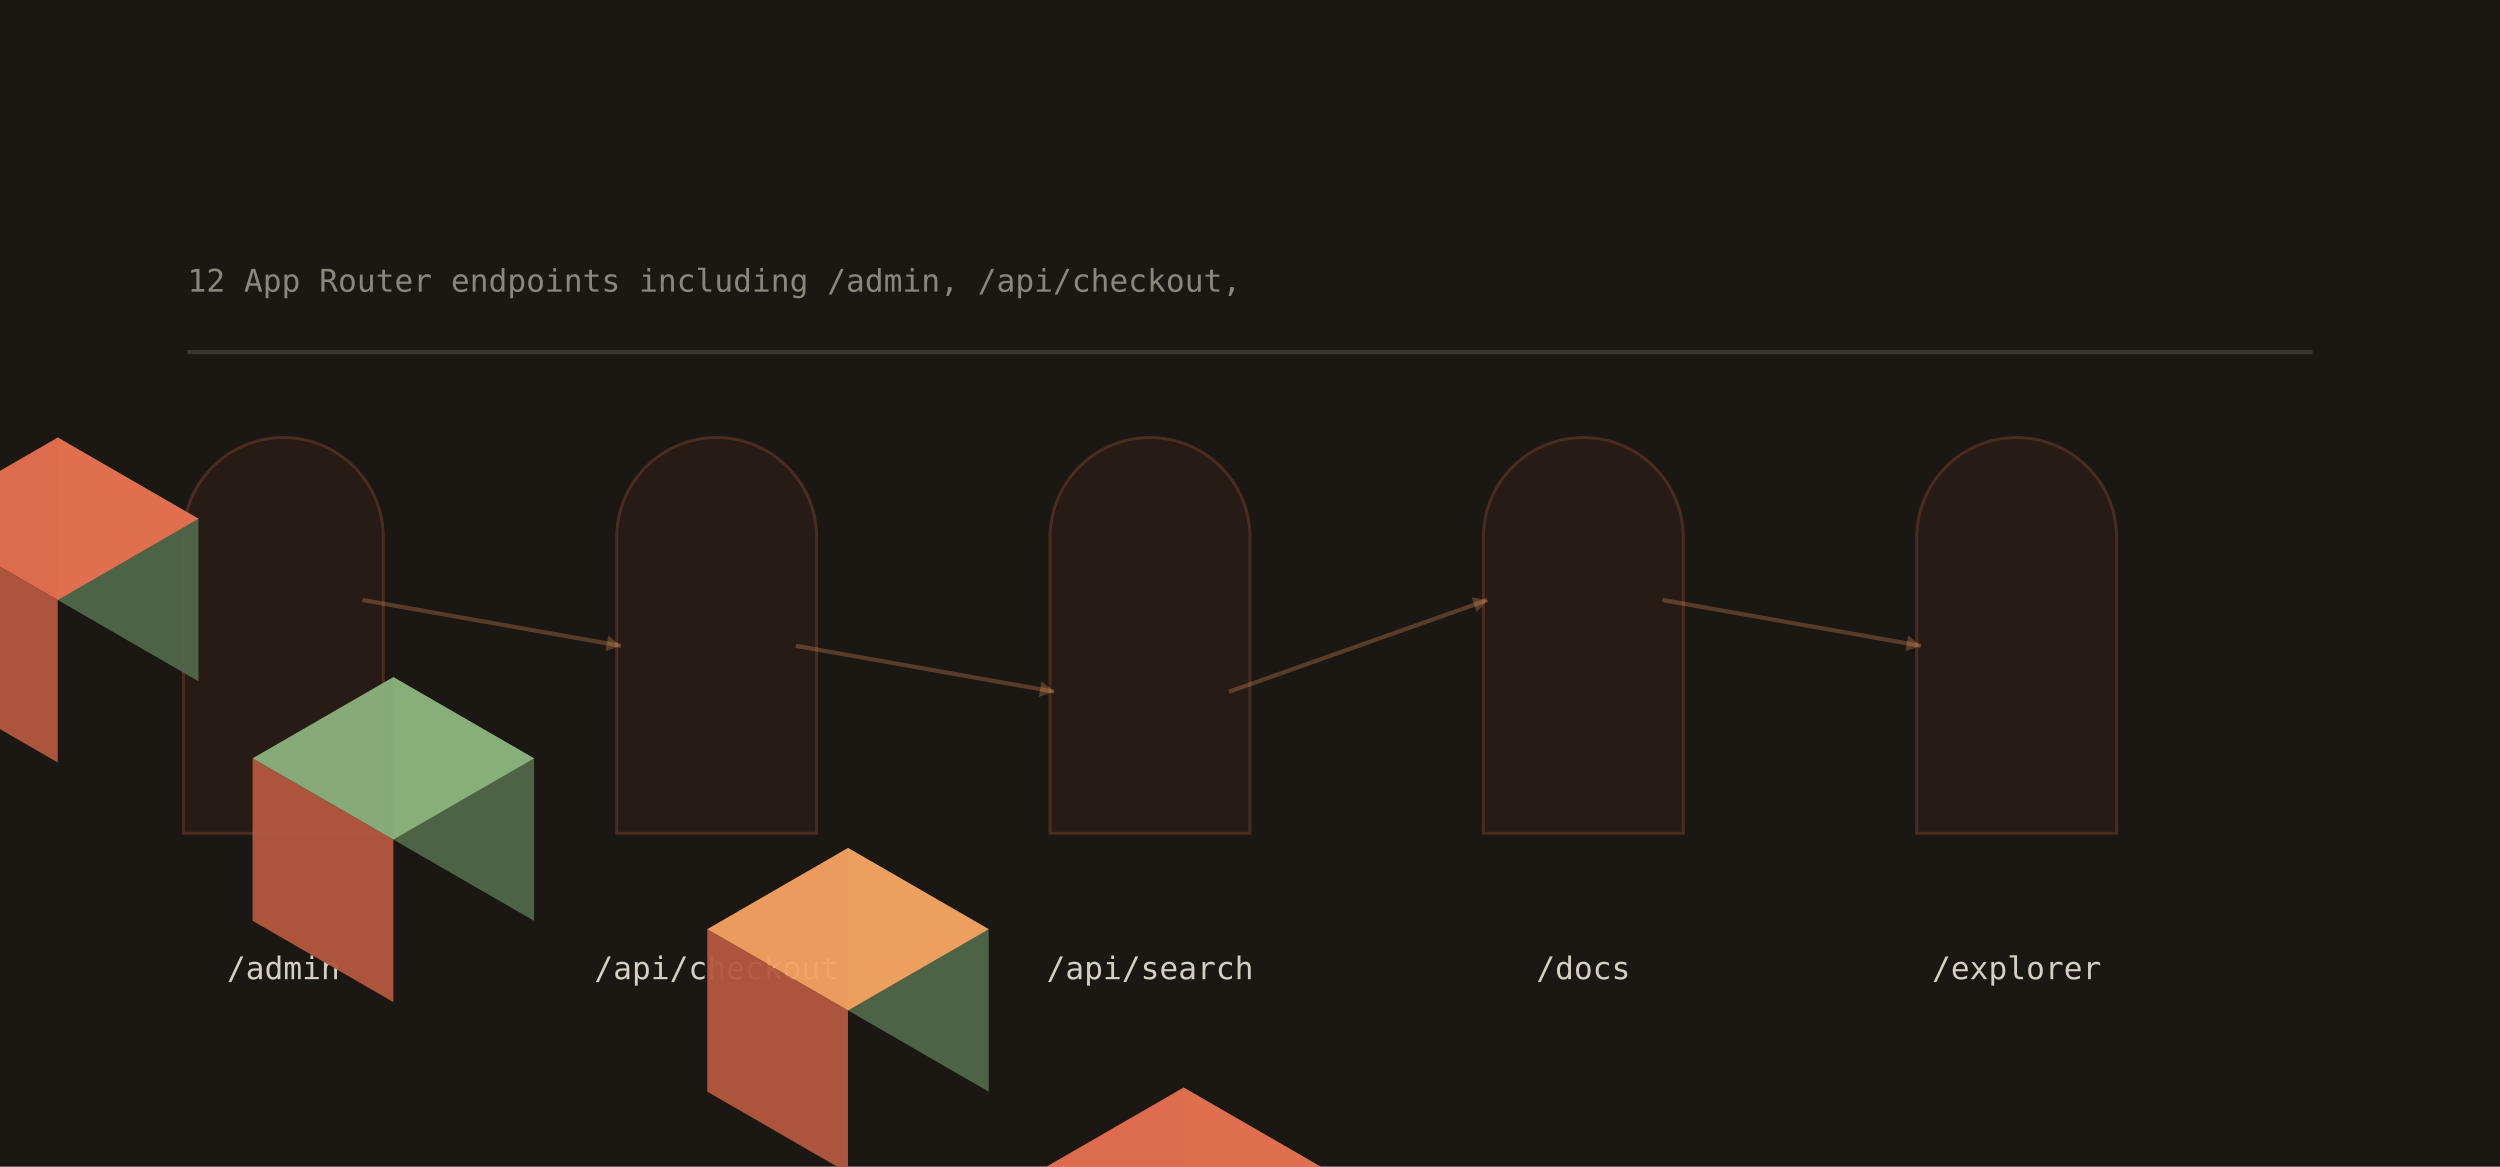
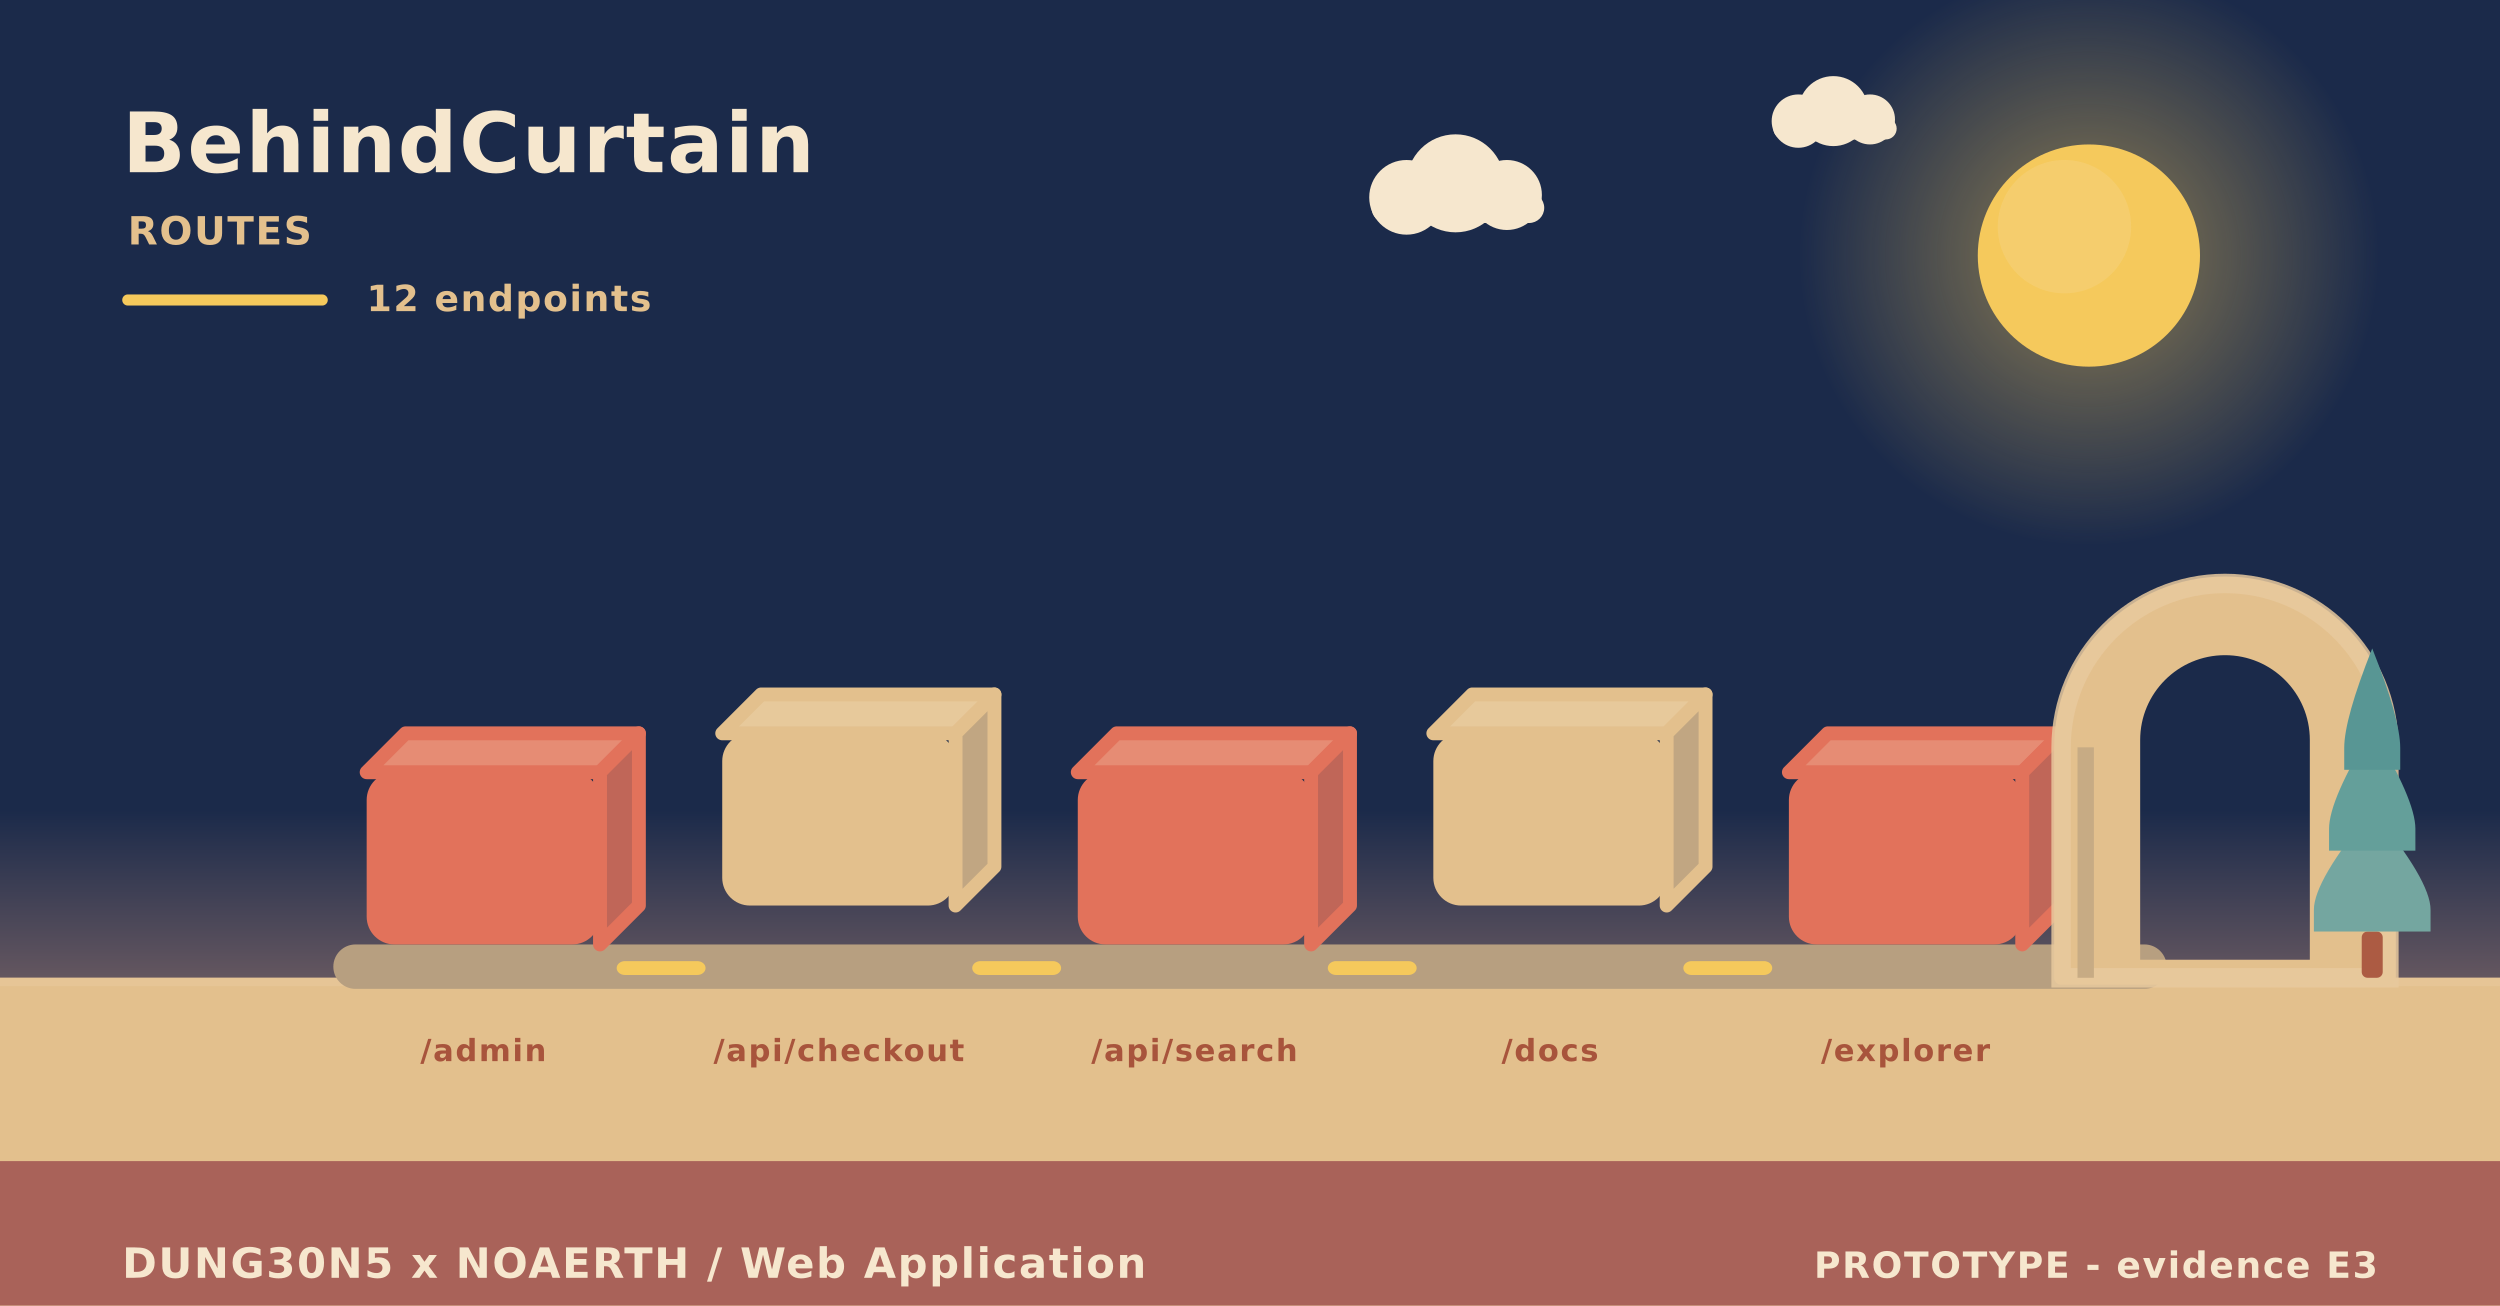
- <svg xmlns="http://www.w3.org/2000/svg" viewBox="0 0 1200 560" width="1200" height="560" role="img" aria-label="BehindCurtain data flow">
-   <rect width="1200" height="560" fill="#1b1712" />
-   <defs>
-     <linearGradient id="gf" x1="0" y1="0" x2="1" y2="1">
-       <stop offset="0%" stop-color="#f4a261" />
-       <stop offset="100%" stop-color="#e76f51" />
-     </linearGradient>
-   </defs>
-   <path d="M88.00,400.00 L88.00,258.00 A48.00,48.00 0 0 1 184.00,258.00 L184.00,400.00 Z" fill="rgba(231,111,81,0.100)" opacity="0.55" stroke="rgba(231,111,81,0.400)" stroke-width="1.4" />
-   <polygon points="-133.37,173.00 -65.82,212.00 -65.82,134.00 -133.37,95.00" fill="#506748" opacity="0.95" />
-   <polygon points="-200.92,212.00 -133.37,251.00 -133.37,173.00 -200.92,134.00" fill="#b4573f" opacity="0.95" />
-   <polygon points="-133.37,95.00 -65.82,134.00 -133.37,173.00 -200.92,134.00" fill="#f4a261" opacity="0.95" />
-   <text x="136" y="470" font-family="ui-monospace,Menlo,monospace" font-size="15" fill="rgba(253,246,233,0.820)" text-anchor="middle">/admin</text>
-   <path d="M296.00,400.00 L296.00,258.00 A48.00,48.00 0 0 1 392.00,258.00 L392.00,400.00 Z" fill="rgba(231,111,81,0.100)" opacity="0.55" stroke="rgba(231,111,81,0.400)" stroke-width="1.4" />
-   <polygon points="27.71,288.00 95.26,327.00 95.26,249.00 27.71,210.00" fill="#506748" opacity="0.95" />
-   <polygon points="-39.84,327.00 27.71,366.00 27.71,288.00 -39.84,249.00" fill="#b4573f" opacity="0.95" />
-   <polygon points="27.71,210.00 95.26,249.00 27.71,288.00 -39.84,249.00" fill="#e76f51" opacity="0.95" />
-   <text x="344" y="470" font-family="ui-monospace,Menlo,monospace" font-size="15" fill="rgba(253,246,233,0.820)" text-anchor="middle">/api/checkout</text>
-   <line x1="174.00" y1="288.00" x2="298.00" y2="310.00" stroke="rgba(244,162,97,0.500)" stroke-width="2.00" opacity="0.55" />
-   <polygon points="298.00,310.00 291.97,305.07 290.64,312.55" fill="rgba(244,162,97,0.500)" opacity="0.55" />
-   <path d="M504.00,400.00 L504.00,258.00 A48.00,48.00 0 0 1 600.00,258.00 L600.00,400.00 Z" fill="rgba(231,111,81,0.100)" opacity="0.55" stroke="rgba(231,111,81,0.400)" stroke-width="1.4" />
-   <polygon points="188.79,403.00 256.34,442.00 256.34,364.00 188.79,325.00" fill="#506748" opacity="0.95" />
-   <polygon points="121.24,442.00 188.79,481.00 188.79,403.00 121.24,364.00" fill="#b4573f" opacity="0.95" />
-   <polygon points="188.79,325.00 256.34,364.00 188.79,403.00 121.24,364.00" fill="#8ab17d" opacity="0.95" />
-   <text x="552" y="470" font-family="ui-monospace,Menlo,monospace" font-size="15" fill="rgba(253,246,233,0.820)" text-anchor="middle">/api/search</text>
-   <line x1="382.00" y1="310.00" x2="506.00" y2="332.00" stroke="rgba(244,162,97,0.500)" stroke-width="2.00" opacity="0.55" />
-   <polygon points="506.00,332.00 499.97,327.07 498.64,334.55" fill="rgba(244,162,97,0.500)" opacity="0.55" />
-   <path d="M712.00,400.00 L712.00,258.00 A48.00,48.00 0 0 1 808.00,258.00 L808.00,400.00 Z" fill="rgba(231,111,81,0.100)" opacity="0.55" stroke="rgba(231,111,81,0.400)" stroke-width="1.4" />
-   <polygon points="407.03,485.00 474.58,524.00 474.58,446.00 407.03,407.00" fill="#506748" opacity="0.95" />
-   <polygon points="339.48,524.00 407.03,563.00 407.03,485.00 339.48,446.00" fill="#b4573f" opacity="0.95" />
-   <polygon points="407.03,407.00 474.58,446.00 407.03,485.00 339.48,446.00" fill="#f4a261" opacity="0.95" />
-   <text x="760" y="470" font-family="ui-monospace,Menlo,monospace" font-size="15" fill="rgba(253,246,233,0.820)" text-anchor="middle">/docs</text>
-   <line x1="590.00" y1="332.00" x2="714.00" y2="288.00" stroke="rgba(244,162,97,0.500)" stroke-width="2.00" opacity="0.55" />
-   <polygon points="714.00,288.00 706.32,286.69 708.86,293.86" fill="rgba(244,162,97,0.500)" opacity="0.55" />
-   <path d="M920.00,400.00 L920.00,258.00 A48.00,48.00 0 0 1 1016.00,258.00 L1016.00,400.00 Z" fill="rgba(231,111,81,0.100)" opacity="0.55" stroke="rgba(231,111,81,0.400)" stroke-width="1.4" />
-   <polygon points="568.11,600.00 635.66,639.00 635.66,561.00 568.11,522.00" fill="#506748" opacity="0.95" />
-   <polygon points="500.56,639.00 568.11,678.00 568.11,600.00 500.56,561.00" fill="#b4573f" opacity="0.95" />
-   <polygon points="568.11,522.00 635.66,561.00 568.11,600.00 500.56,561.00" fill="#e76f51" opacity="0.95" />
-   <text x="968" y="470" font-family="ui-monospace,Menlo,monospace" font-size="15" fill="rgba(253,246,233,0.820)" text-anchor="middle">/explorer</text>
-   <line x1="798.00" y1="288.00" x2="922.00" y2="310.00" stroke="rgba(244,162,97,0.500)" stroke-width="2.00" opacity="0.55" />
-   <polygon points="922.00,310.00 915.97,305.07 914.64,312.55" fill="rgba(244,162,97,0.500)" opacity="0.55" />
-   <rect x="90.00" y="168.00" width="1020.00" height="2.00" rx="0.00" fill="rgba(253,246,233,0.140)" opacity="1.00" />
-   <text x="90" y="140" font-family="ui-monospace,Menlo,monospace" font-size="15" fill="rgba(253,246,233,0.500)">12 App Router endpoints including /admin, /api/checkout,</text>
+ <svg xmlns="http://www.w3.org/2000/svg" width="900" height="470" viewBox="0 0 900 470" role="img" aria-label="BehindCurtain - how data moves">
+   <linearGradient id="skyd" x1="0" y1="0" x2="0" y2="1">
+     <stop offset="0" stop-color="#1b2a4a" />
+     <stop offset="0.62" stop-color="#1b2a4a" />
+     <stop offset="1" stop-color="#f3ad8a" />
+   </linearGradient>
+   <rect width="900" height="470" fill="url(#skyd)" />
+   <radialGradient id="sund">
+     <stop offset="0.35" stop-color="#f5c95c" stop-opacity="0.34" />
+     <stop offset="1" stop-color="#f5c95c" stop-opacity="0" />
+   </radialGradient>
+   <circle cx="752" cy="92" r="104" fill="url(#sund)" />
+   <circle cx="752" cy="92" r="40" fill="#f5c95c" />
+   <circle cx="743.2" cy="81.6" r="24" fill="#f5d27e" opacity="0.5" />
+   <g>
+     <circle cx="524" cy="66" r="17.64" fill="#f6e7ce" />
+     <circle cx="506.36" cy="71.04" r="13.44" fill="#f6e7ce" />
+     <circle cx="542.48" cy="70.2" r="12.6" fill="#f6e7ce" />
+     <rect x="493.76" y="69.36" width="62.16" height="10.92" rx="5.46" fill="#f6e7ce" />
+   </g>
+   <g>
+     <circle cx="660" cy="40" r="12.6" fill="#f6e7ce" />
+     <circle cx="647.4" cy="43.6" r="9.6" fill="#f6e7ce" />
+     <circle cx="673.2" cy="43" r="9" fill="#f6e7ce" />
+     <rect x="638.4" y="42.4" width="44.4" height="7.8" rx="3.9" fill="#f6e7ce" />
+   </g>
+   <rect x="0" y="352" width="900" height="118" fill="#e3c08d" />
+   <rect x="0" y="352" width="900" height="3" fill="#e6c596" />
+   <text x="44" y="62" font-family="Verdana,DejaVu Sans,sans-serif" font-size="30" font-weight="700" letter-spacing="0.6" fill="#f6e7ce" text-anchor="start">BehindCurtain</text>
+   <text x="46" y="88" font-family="Verdana,DejaVu Sans,sans-serif" font-size="14" font-weight="700" letter-spacing="0.6" fill="#e3c08d" text-anchor="start">ROUTES</text>
+   <rect x="44" y="106" width="74" height="4" rx="2" fill="#f5c95c" />
+   <text x="132" y="112" font-family="Verdana,DejaVu Sans,sans-serif" font-size="13" font-weight="700" letter-spacing="0.6" fill="#e3c08d" text-anchor="start">12 endpoints</text>
+   <rect x="120" y="340" width="660" height="16" rx="8" fill="#b79f80" />
+   <path d="M132,278 L216,278 L230,264 L146,264 Z" fill="#e68c74" stroke="#e2725b" stroke-width="5" stroke-linejoin="round" />
+   <path d="M216,278 L230,264 L230,326 L216,340 Z" fill="#c06658" stroke="#e2725b" stroke-width="5" stroke-linejoin="round" />
+   <rect x="132" y="278" width="84" height="62" rx="10" fill="#e2725b" />
+   <text x="174" y="382" font-family="Verdana,DejaVu Sans,sans-serif" font-size="11" font-weight="700" letter-spacing="0.6" fill="#a8543c" text-anchor="middle">/admin</text>
+   <path d="M260,264 L344,264 L358,250 L274,250 Z" fill="#e7c99b" stroke="#e3c08d" stroke-width="5" stroke-linejoin="round" />
+   <path d="M344,264 L358,250 L358,312 L344,326 Z" fill="#c1a682" stroke="#e3c08d" stroke-width="5" stroke-linejoin="round" />
+   <rect x="260" y="264" width="84" height="62" rx="10" fill="#e3c08d" />
+   <text x="302" y="382" font-family="Verdana,DejaVu Sans,sans-serif" font-size="11" font-weight="700" letter-spacing="0.6" fill="#a8543c" text-anchor="middle">/api/checkout</text>
+   <rect x="222" y="346" width="32" height="5" rx="3" fill="#f5c95c" />
+   <path d="M388,278 L472,278 L486,264 L402,264 Z" fill="#e68c74" stroke="#e2725b" stroke-width="5" stroke-linejoin="round" />
+   <path d="M472,278 L486,264 L486,326 L472,340 Z" fill="#c06658" stroke="#e2725b" stroke-width="5" stroke-linejoin="round" />
+   <rect x="388" y="278" width="84" height="62" rx="10" fill="#e2725b" />
+   <text x="430" y="382" font-family="Verdana,DejaVu Sans,sans-serif" font-size="11" font-weight="700" letter-spacing="0.6" fill="#a8543c" text-anchor="middle">/api/search</text>
+   <rect x="350" y="346" width="32" height="5" rx="3" fill="#f5c95c" />
+   <path d="M516,264 L600,264 L614,250 L530,250 Z" fill="#e7c99b" stroke="#e3c08d" stroke-width="5" stroke-linejoin="round" />
+   <path d="M600,264 L614,250 L614,312 L600,326 Z" fill="#c1a682" stroke="#e3c08d" stroke-width="5" stroke-linejoin="round" />
+   <rect x="516" y="264" width="84" height="62" rx="10" fill="#e3c08d" />
+   <text x="558" y="382" font-family="Verdana,DejaVu Sans,sans-serif" font-size="11" font-weight="700" letter-spacing="0.6" fill="#a8543c" text-anchor="middle">/docs</text>
+   <rect x="478" y="346" width="32" height="5" rx="3" fill="#f5c95c" />
+   <path d="M644,278 L728,278 L742,264 L658,264 Z" fill="#e68c74" stroke="#e2725b" stroke-width="5" stroke-linejoin="round" />
+   <path d="M728,278 L742,264 L742,326 L728,340 Z" fill="#c06658" stroke="#e2725b" stroke-width="5" stroke-linejoin="round" />
+   <rect x="644" y="278" width="84" height="62" rx="10" fill="#e2725b" />
+   <text x="686" y="382" font-family="Verdana,DejaVu Sans,sans-serif" font-size="11" font-weight="700" letter-spacing="0.6" fill="#a8543c" text-anchor="middle">/explorer</text>
+   <rect x="606" y="346" width="32" height="5" rx="3" fill="#f5c95c" />
+   <path d="M742,352 L742,269.04 A59,59 0 0 1 860,269.04 L860,352 Z M767.96,348 L767.96,266.4 A33.04,33.04 0 0 1 834.04,266.4 L834.04,348 Z" fill="#e3c08d" fill-rule="evenodd" stroke="#e3c08d" stroke-width="5" stroke-linejoin="round" />
+   <path d="M742,352 L742,269.04 A59,59 0 0 1 860,269.04 L860,352 Z" fill="none" stroke="#e8c99d" stroke-width="7" stroke-linecap="round" opacity="0.85" />
+   <rect x="747.9" y="269.04" width="5.9" height="82.96" fill="#c7ab84" />
+   <rect x="850.22" y="335.36" width="7.56" height="16.64" rx="2.1" fill="#ac5b43" />
+   <path d="M854,291.68 Q833,317.01 833,327.5 Q833,335.36 833,335.36 L875,335.36 Q875,335.36 875,327.5 Q875,317.01 854,291.68 Z" fill="#74a6a0" />
+   <path d="M854,262.56 Q838.46,287.89 838.46,298.38 Q838.46,306.24 838.46,306.24 L869.54,306.24 Q869.54,306.24 869.54,298.38 Q869.54,287.89 854,262.56 Z" fill="#649f9a" />
+   <path d="M854,233.44 Q843.92,258.77 843.92,269.26 Q843.92,277.12 843.92,277.12 L864.08,277.12 Q864.08,277.12 864.08,269.26 Q864.08,258.77 854,233.44 Z" fill="#589694" />
+   <rect x="0" y="418" width="900" height="52" rx="0" fill="#a65c56" opacity="0.94" />
+   <text x="44" y="460" font-family="Verdana,DejaVu Sans,sans-serif" font-size="15" font-weight="700" letter-spacing="0.6" fill="#f6e7ce" text-anchor="start">DUNG30N5 x NOAERTH  /  Web Application</text>
+   <text x="856" y="460" font-family="Verdana,DejaVu Sans,sans-serif" font-size="13" font-weight="700" letter-spacing="0.6" fill="#f6e7ce" text-anchor="end">PROTOTYPE  -  evidence E3</text>
</svg>
